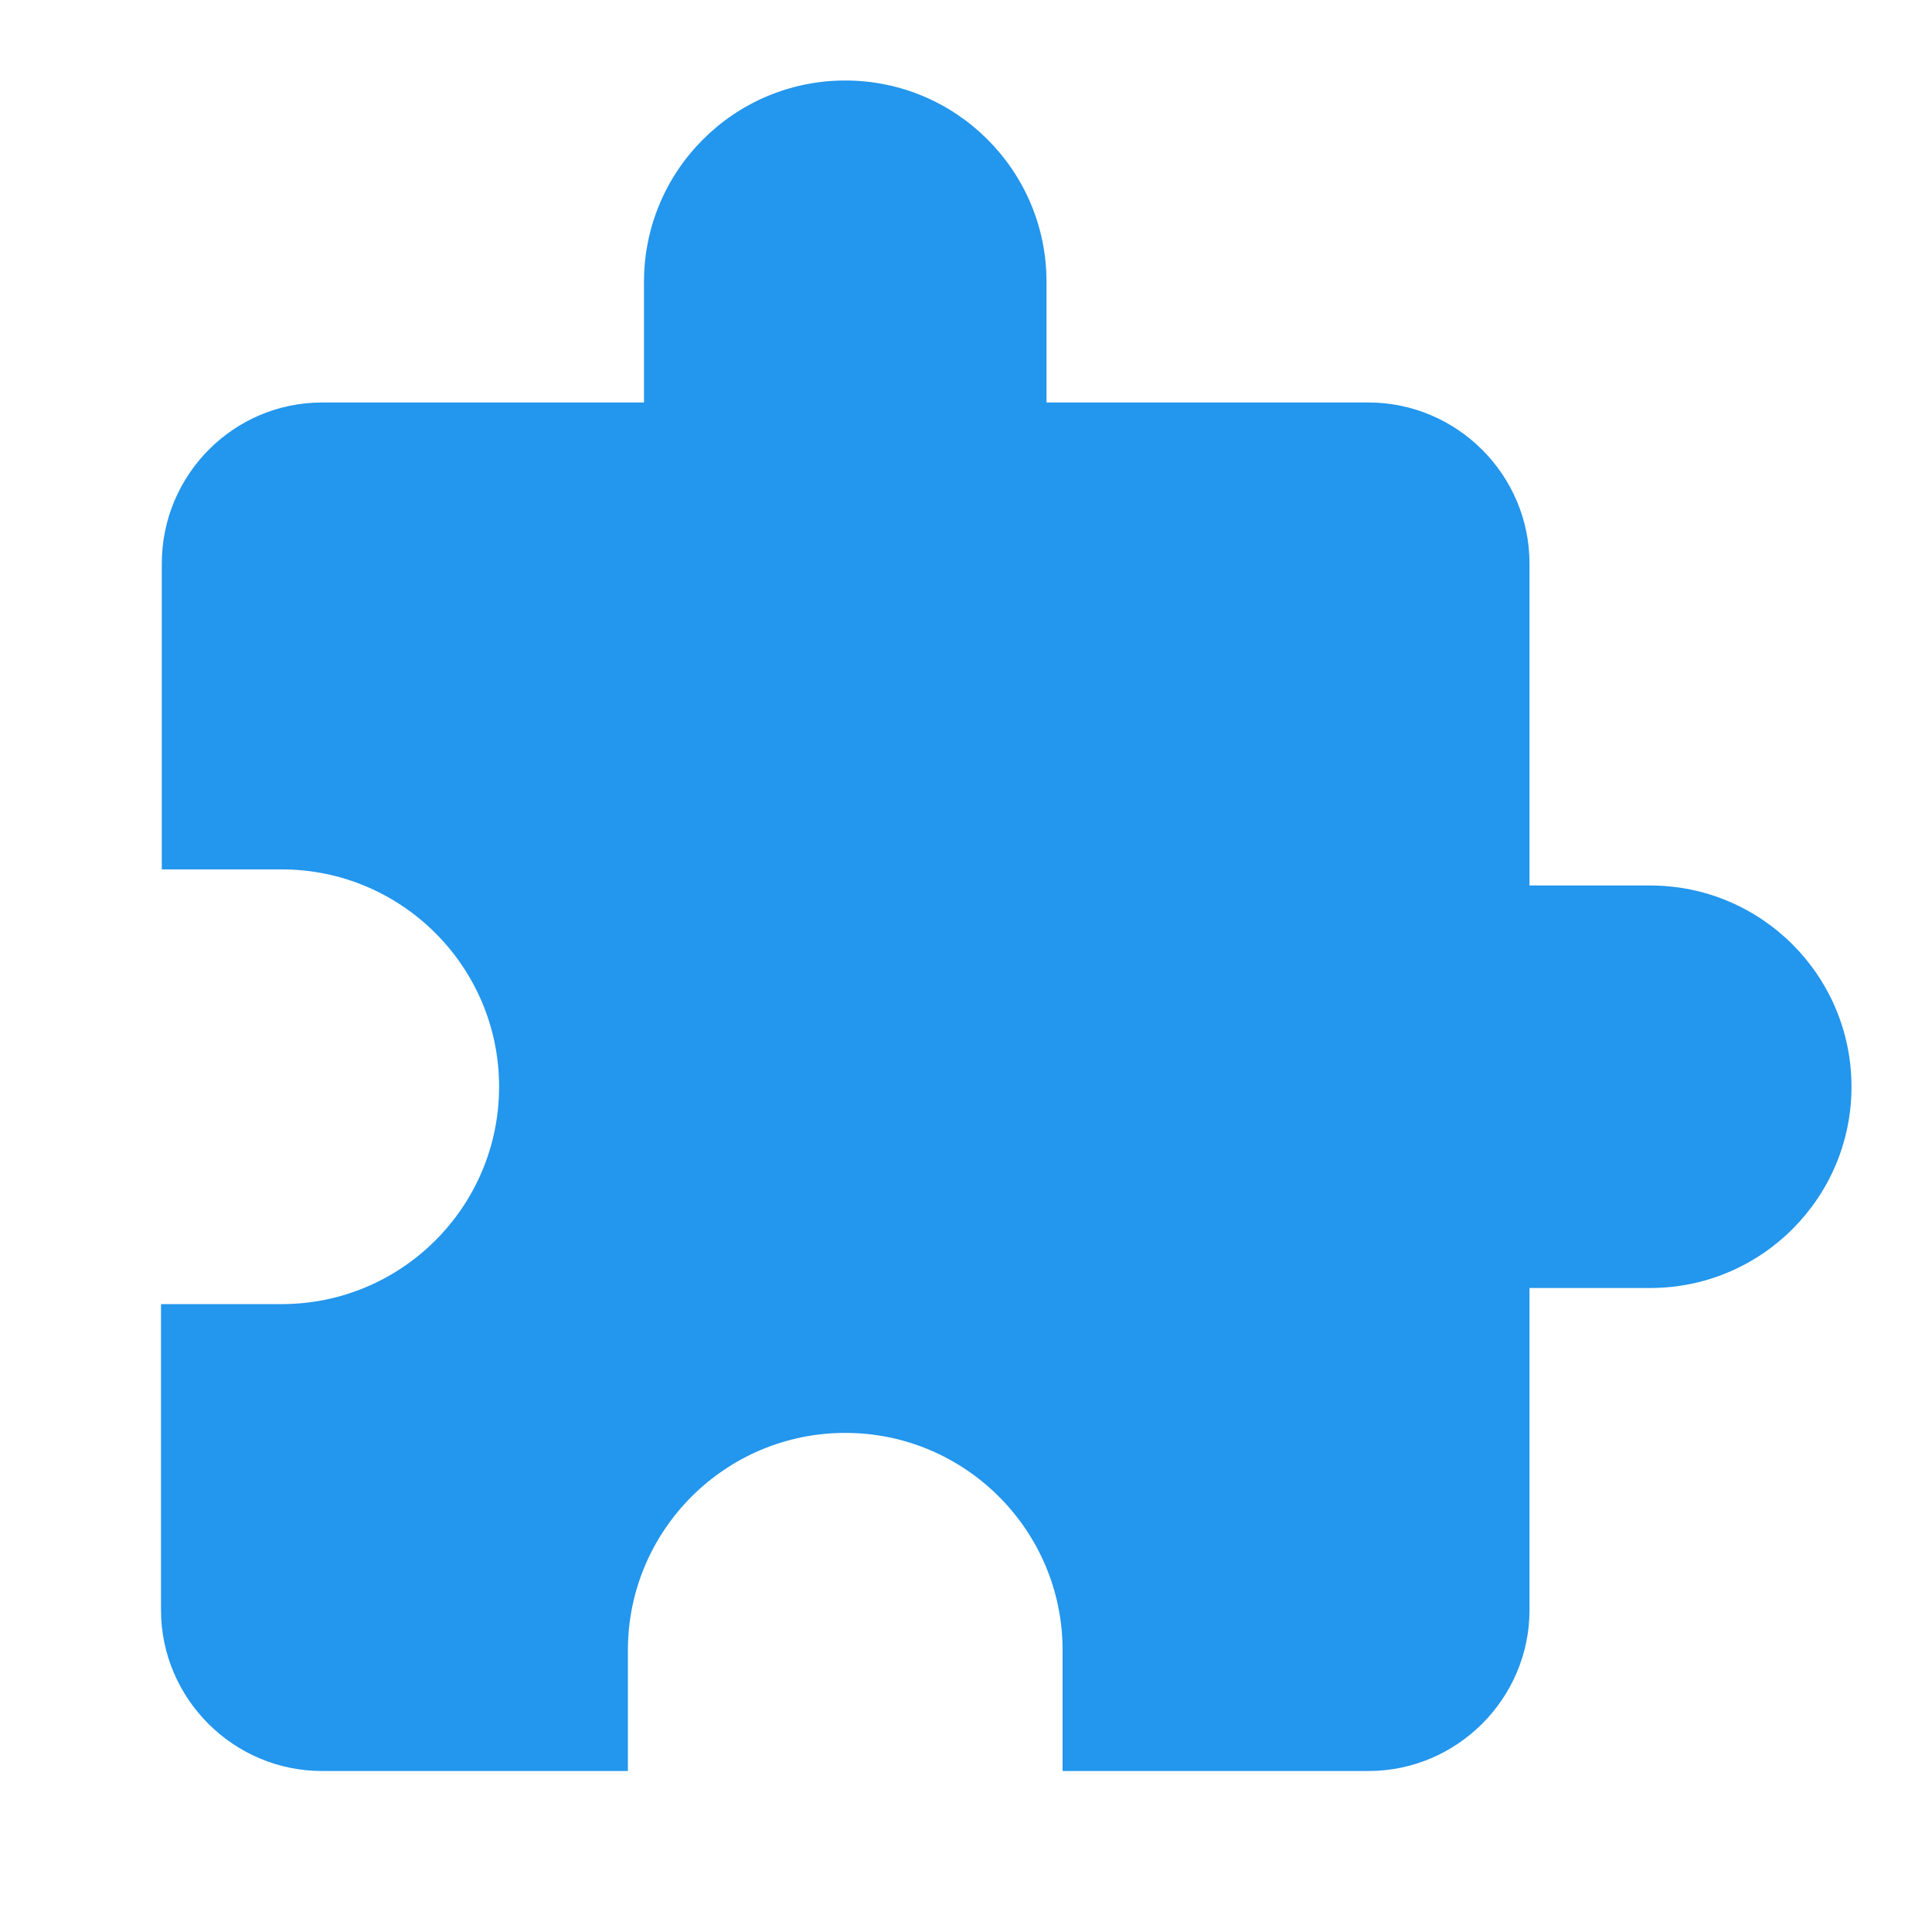
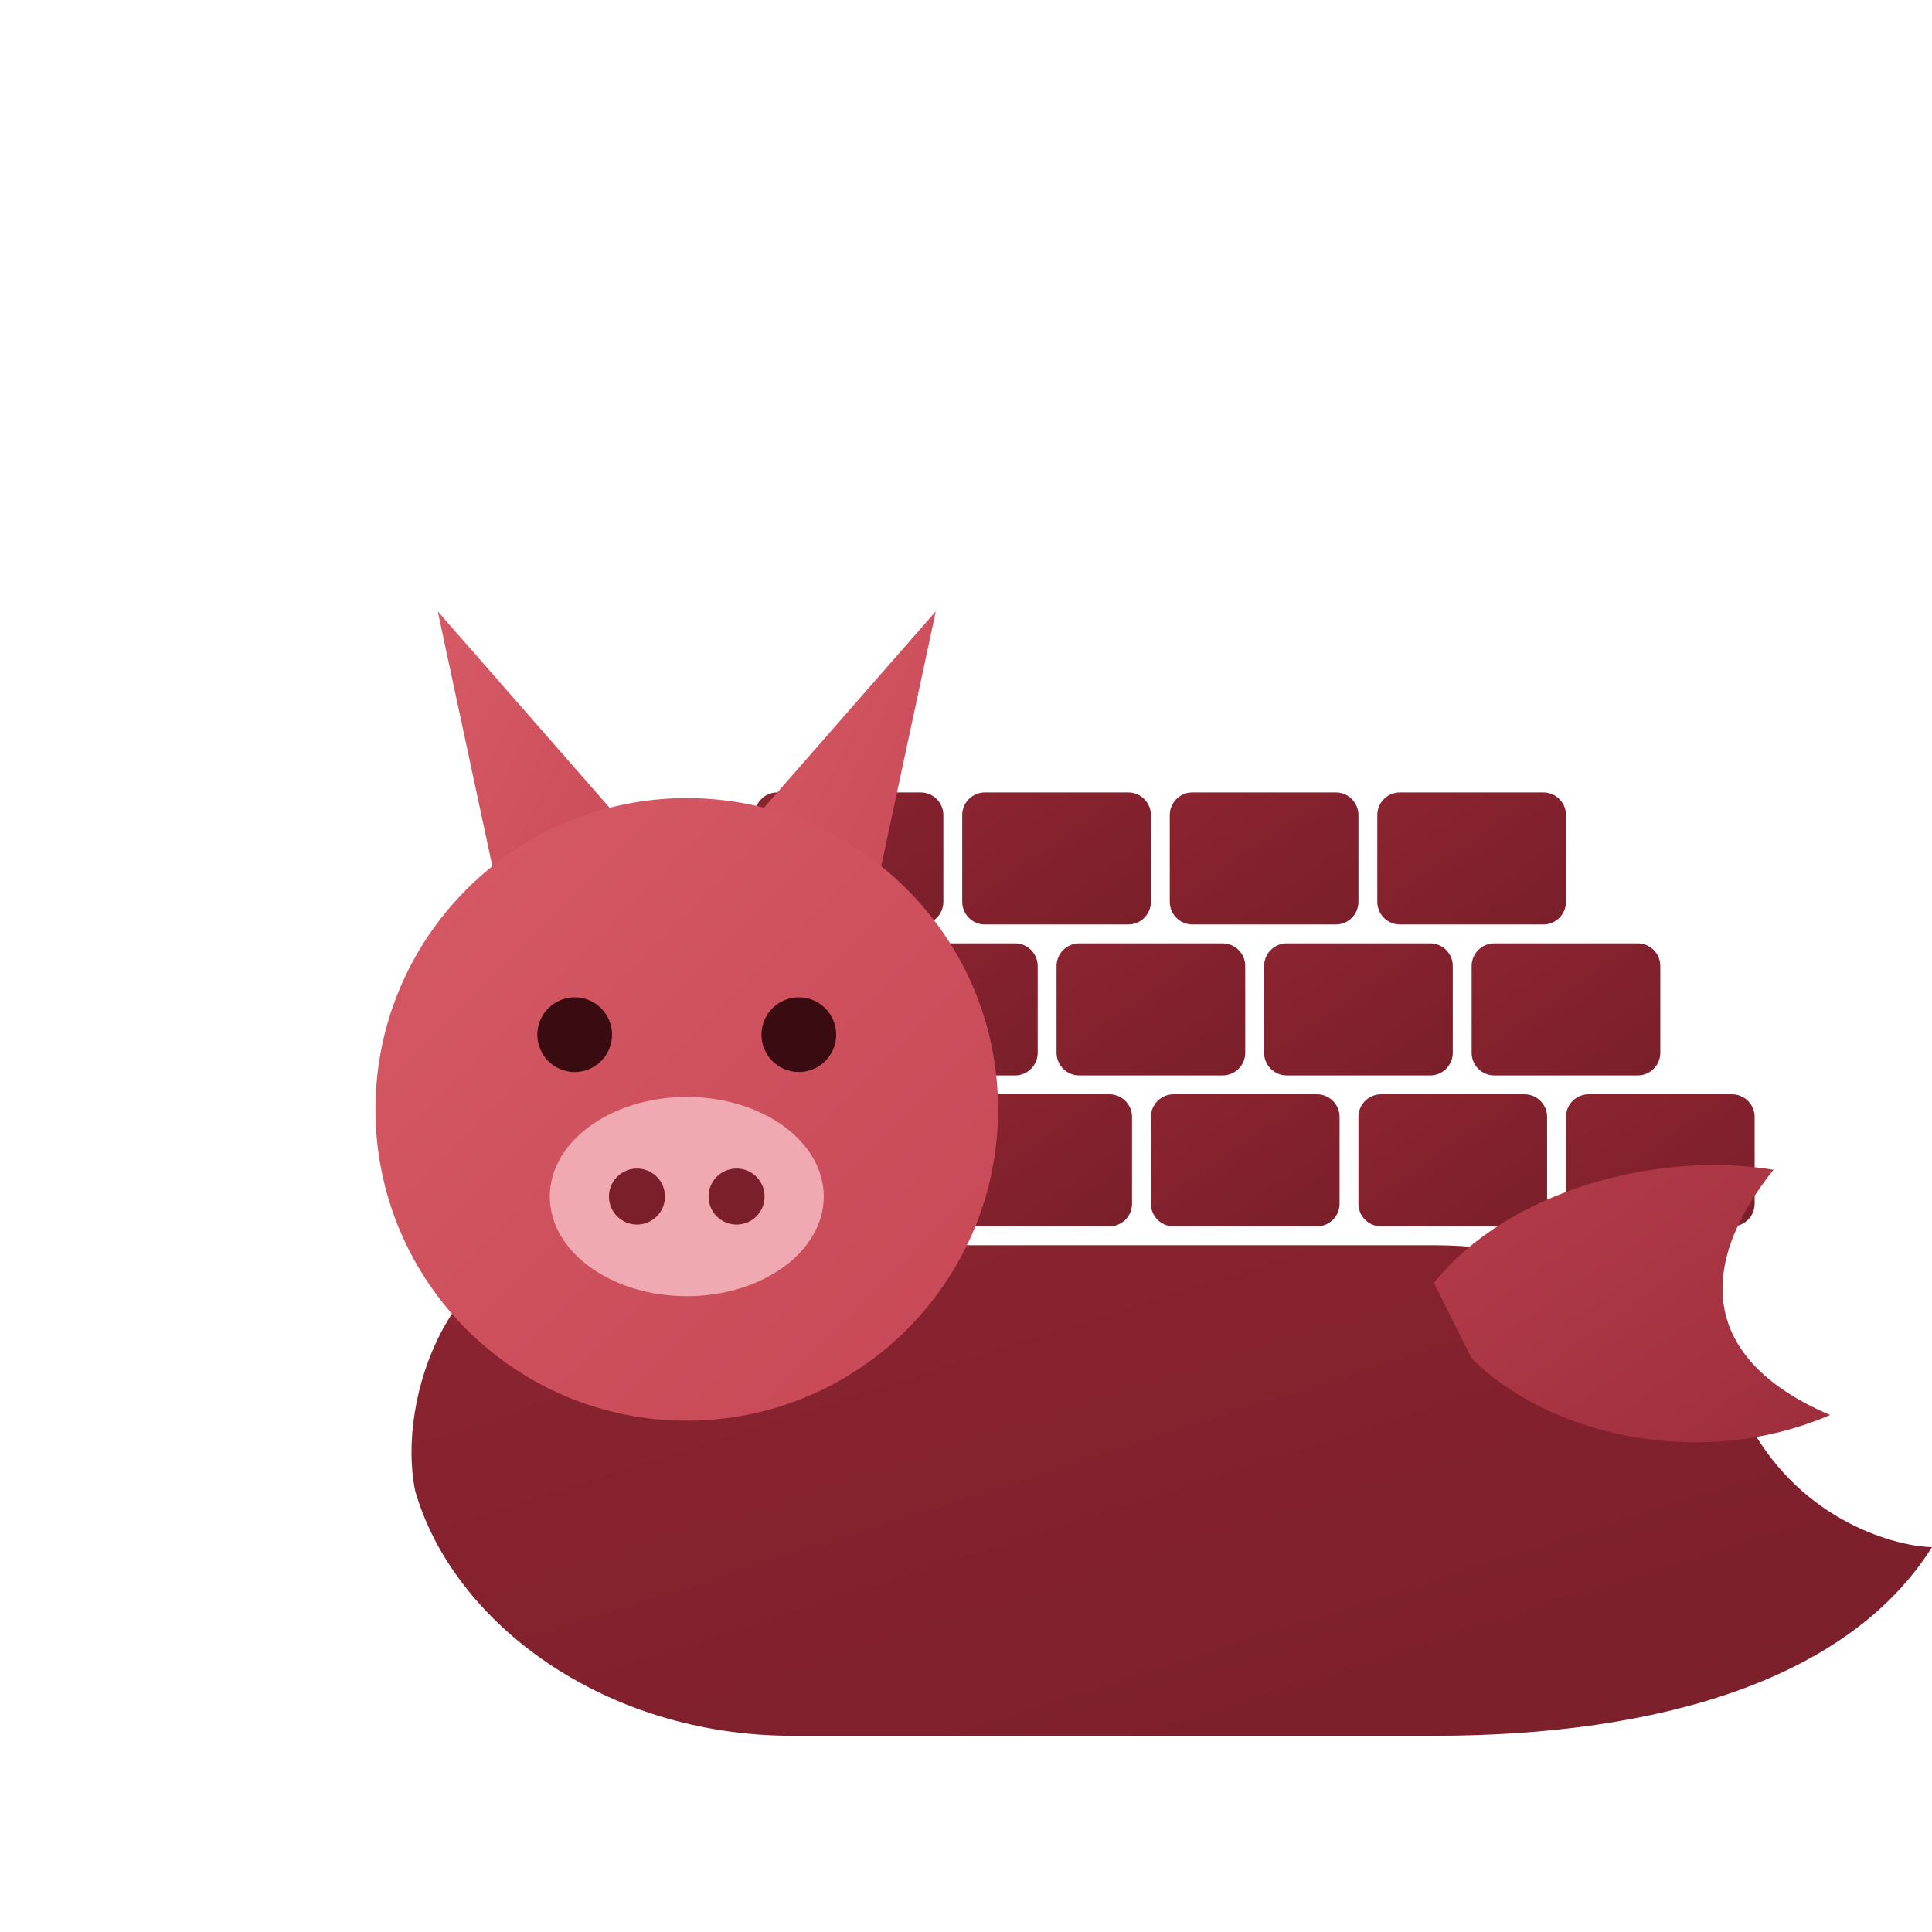
- <svg xmlns="http://www.w3.org/2000/svg" viewBox="0 0 24 24" fill="#2396ED">
-   <path d="M20.5 11H19V7c0-1.1-.9-2-2-2h-4V3.5C13 2.12 11.88 1 10.5 1S8 2.12 8 3.5V5H4c-1.1 0-1.99.9-1.99 2v3.8H3.5c1.49 0 2.7 1.21 2.7 2.7s-1.21 2.7-2.7 2.7H2V20c0 1.1.9 2 2 2h3.8v-1.5c0-1.49 1.21-2.7 2.7-2.7s2.7 1.21 2.7 2.7V22H17c1.1 0 2-.9 2-2v-4h1.5c1.38 0 2.5-1.12 2.5-2.5S21.88 11 20.5 11z" />
+ <svg xmlns="http://www.w3.org/2000/svg" width="512" height="512" viewBox="0 0 512 512">
+   <defs>
+     <linearGradient id="pigBody" x1="0" y1="0" x2="1" y2="1">
+       <stop offset="0%" stop-color="#8B2430" />
+       <stop offset="100%" stop-color="#7A1F2B" />
+     </linearGradient>
+     <linearGradient id="pigTail" x1="0" y1="0" x2="1" y2="1">
+       <stop offset="0%" stop-color="#B53C4B" />
+       <stop offset="100%" stop-color="#9E2E3C" />
+     </linearGradient>
+     <linearGradient id="pigHead" x1="0" y1="0" x2="1" y2="1">
+       <stop offset="0%" stop-color="#D65A66" />
+       <stop offset="100%" stop-color="#C74755" />
+     </linearGradient>
+   </defs>
+   <g fill="url(#pigBody)">
+     <rect x="200" y="210" width="50" height="35" rx="6" />
+     <rect x="255" y="210" width="50" height="35" rx="6" />
+     <rect x="310" y="210" width="50" height="35" rx="6" />
+     <rect x="365" y="210" width="50" height="35" rx="6" />
+     <rect x="225" y="250" width="50" height="35" rx="6" />
+     <rect x="280" y="250" width="50" height="35" rx="6" />
+     <rect x="335" y="250" width="50" height="35" rx="6" />
+     <rect x="390" y="250" width="50" height="35" rx="6" />
+     <rect x="250" y="290" width="50" height="35" rx="6" />
+     <rect x="305" y="290" width="50" height="35" rx="6" />
+     <rect x="360" y="290" width="50" height="35" rx="6" />
+     <rect x="415" y="290" width="50" height="35" rx="6" />
+   </g>
+   <path d="     M150 330     H380     C420 330 450 350 465 380     C480 405 505 410 512 410     C490 445 440 460 380 460     H210     C160 460 120 430 110 395     C105 370 120 330 150 330   " fill="url(#pigBody)" />
+   <path d="     M380 340     C400 315 440 305 470 310     C450 335 450 360 485 375     C450 390 410 380 390 360   " fill="url(#pigTail)" />
+   <g transform="translate(182,294) scale(1.65)">
+     <polygon points="-25,-10 -40,-80 -5,-40" fill="url(#pigHead)" />
+     <polygon points="25,-10 40,-80 5,-40" fill="url(#pigHead)" />
+     <circle cx="0" cy="0" r="50" fill="url(#pigHead)" />
+     <circle cx="-18" cy="-12" r="6" fill="#3a0b10" />
+     <circle cx="18" cy="-12" r="6" fill="#3a0b10" />
+     <ellipse cx="0" cy="14" rx="22" ry="16" fill="#F1A9B1" />
+     <circle cx="-8" cy="14" r="4.5" fill="#7A1F2B" />
+     <circle cx="8" cy="14" r="4.5" fill="#7A1F2B" />
+   </g>
</svg>
